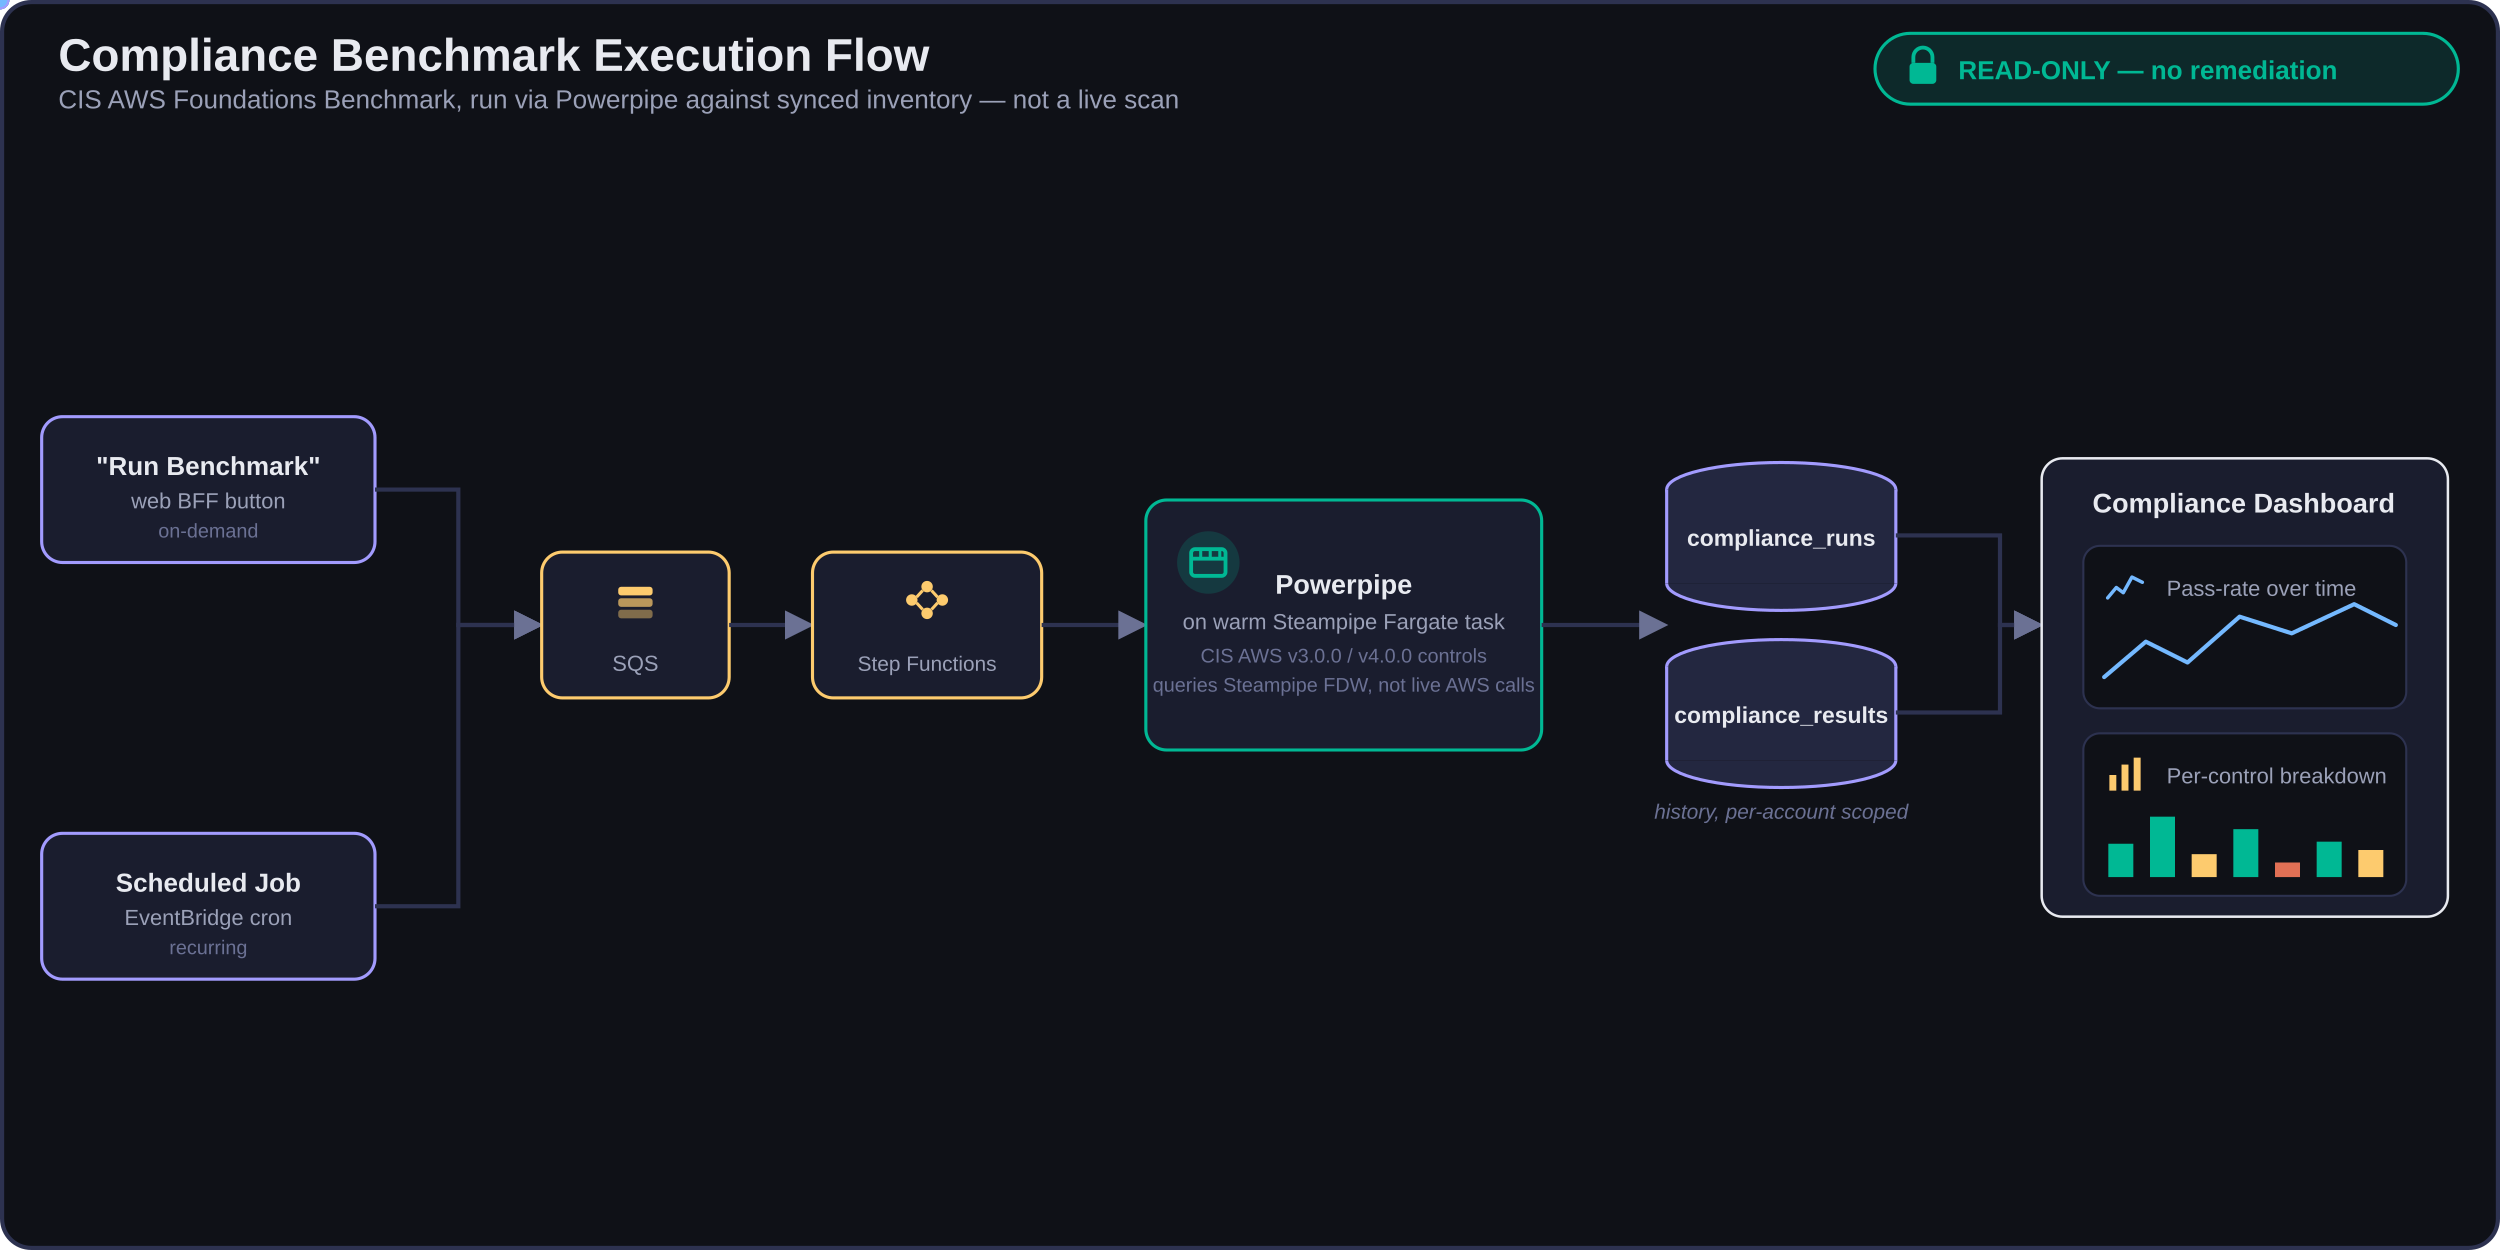
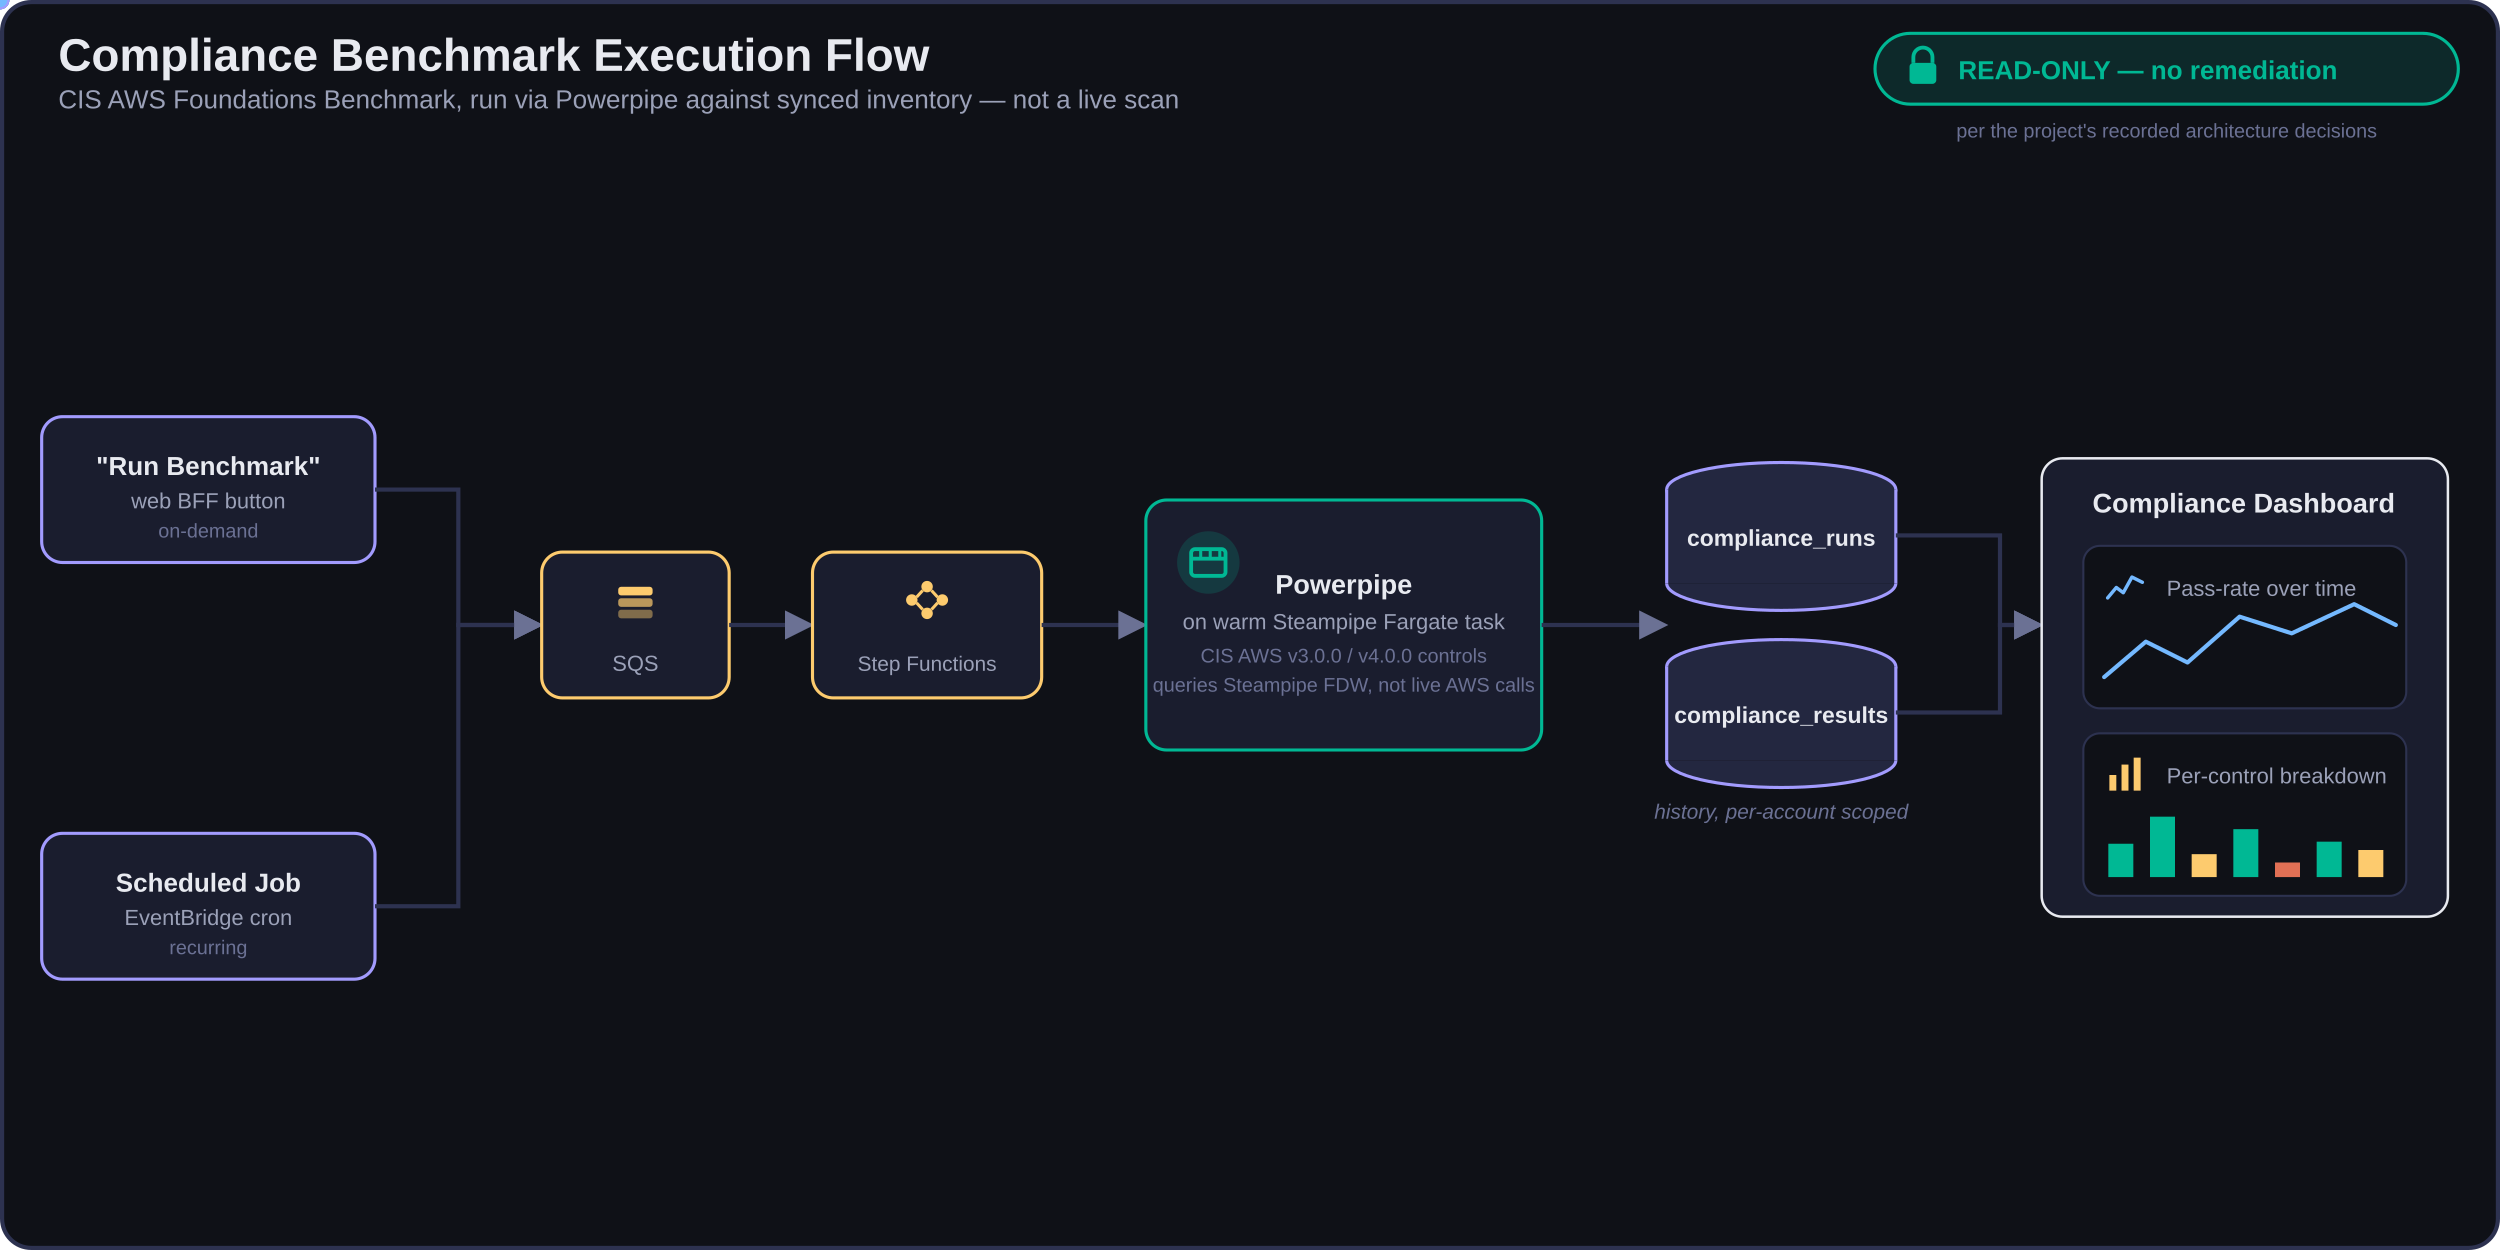
<svg xmlns="http://www.w3.org/2000/svg" viewBox="0 0 1200 600" font-family="Arial, Helvetica, sans-serif">
  <defs>
    <marker id="arrow" viewBox="0 0 10 10" refX="8" refY="5" markerWidth="7" markerHeight="7" orient="auto-start-reverse">
      <path d="M0,0 L10,5 L0,10 z" fill="#6b7194" />
    </marker>
    <marker id="arrow-dashed" viewBox="0 0 10 10" refX="8" refY="5" markerWidth="7" markerHeight="7" orient="auto-start-reverse">
      <path d="M0,0 L10,5 L0,10 z" fill="#9ba1b8" />
    </marker>
    <symbol id="icon-lock" viewBox="0 0 24 24">
      <path d="M7 10 V7 a5 5 0 0 1 10 0 v3" fill="none" stroke="currentColor" stroke-width="2" />
      <rect x="5" y="10" width="14" height="11" rx="2" fill="currentColor" />
    </symbol>
    <symbol id="icon-queue" viewBox="0 0 24 24">
      <rect x="3" y="4" width="18" height="4.5" rx="1.5" fill="currentColor" />
      <rect x="3" y="10" width="18" height="4.5" rx="1.5" fill="currentColor" opacity=".7" />
      <rect x="3" y="16" width="18" height="4.5" rx="1.5" fill="currentColor" opacity=".45" />
    </symbol>
    <symbol id="icon-sfn" viewBox="0 0 24 24">
      <circle cx="4" cy="12" r="3" fill="currentColor" />
      <circle cx="12" cy="5" r="3" fill="currentColor" />
      <circle cx="12" cy="19" r="3" fill="currentColor" />
      <circle cx="20" cy="12" r="3" fill="currentColor" />
      <path d="M6.5 10.5 L9.7 7 M6.5 13.5 L9.7 17 M14.3 7 L17.5 10.5 M14.3 17 L17.5 13.5" stroke="currentColor" stroke-width="1.6" fill="none" />
    </symbol>
    <symbol id="icon-container" viewBox="0 0 24 24">
      <rect x="3" y="5" width="18" height="14" rx="2" fill="none" stroke="currentColor" stroke-width="2" />
      <line x1="3" y1="10" x2="21" y2="10" stroke="currentColor" stroke-width="2" />
      <line x1="8" y1="5" x2="8" y2="10" stroke="currentColor" stroke-width="1.6" />
      <line x1="13" y1="5" x2="13" y2="10" stroke="currentColor" stroke-width="1.6" />
      <line x1="18" y1="5" x2="18" y2="10" stroke="currentColor" stroke-width="1.6" />
    </symbol>
    <symbol id="icon-sparkline" viewBox="0 0 24 24">
      <polyline points="2,18 7,12 11,15 16,6 22,9" fill="none" stroke="currentColor" stroke-width="2" stroke-linecap="round" stroke-linejoin="round" />
    </symbol>
    <symbol id="icon-bars" viewBox="0 0 24 24">
      <rect x="3" y="12" width="4" height="9" fill="currentColor" />
      <rect x="10" y="6" width="4" height="15" fill="currentColor" />
      <rect x="17" y="2" width="4" height="19" fill="currentColor" />
    </symbol>
  </defs>
  <rect x="1" y="1" width="1198" height="598" rx="14" fill="#0f1117" stroke="#2d3250" stroke-width="2" />
  <text x="28" y="34" fill="#e8eaf0" font-size="22" font-weight="700">Compliance Benchmark Execution Flow</text>
  <text x="28" y="52" fill="#9ba1b8" font-size="12.5">CIS AWS Foundations Benchmark, run via Powerpipe against synced inventory — not a live scan</text>
  <rect x="900" y="16" width="280" height="34" rx="17" fill="rgba(0,184,148,.15)" stroke="#00b894" stroke-width="1.5" />
  <use href="#icon-lock" x="912" y="21" width="22" height="22" color="#00b894" />
  <text x="940" y="38" fill="#00b894" font-size="12.5" font-weight="700">READ-ONLY — no remediation</text>
+   <text x="1040" y="66" fill="#6b7194" font-size="9.5" text-anchor="middle">per the project's recorded architecture decisions</text>
  <rect x="20" y="200" width="160" height="70" rx="10" fill="#1a1d2e" stroke="#a29bfe" stroke-width="1.5" />
  <text x="100" y="228" fill="#e8eaf0" font-size="12.5" font-weight="700" text-anchor="middle">"Run Benchmark"</text>
  <text x="100" y="244" fill="#9ba1b8" font-size="10.5" text-anchor="middle">web BFF button</text>
  <text x="100" y="258" fill="#6b7194" font-size="9.5" text-anchor="middle">on-demand</text>
  <rect x="20" y="400" width="160" height="70" rx="10" fill="#1a1d2e" stroke="#a29bfe" stroke-width="1.5" />
  <text x="100" y="428" fill="#e8eaf0" font-size="12.5" font-weight="700" text-anchor="middle">Scheduled Job</text>
  <text x="100" y="444" fill="#9ba1b8" font-size="10.5" text-anchor="middle">EventBridge cron</text>
  <text x="100" y="458" fill="#6b7194" font-size="9.5" text-anchor="middle">recurring</text>
  <path id="p-t1" d="M180,235 H220 V300 H258" fill="none" stroke="#2d3250" stroke-width="2" marker-end="url(#arrow)" />
  <path id="p-t2" d="M180,435 H220 V300 H258" fill="none" stroke="#2d3250" stroke-width="2" marker-end="url(#arrow)" />
  <circle r="4.5" fill="#a29bfe">
    <animateMotion dur="2.2s" begin="0s" repeatCount="indefinite">
      <mpath href="#p-t1" />
    </animateMotion>
  </circle>
  <circle r="4.5" fill="#a29bfe">
    <animateMotion dur="2.2s" begin="1.1s" repeatCount="indefinite">
      <mpath href="#p-t2" />
    </animateMotion>
  </circle>
  <rect x="260" y="265" width="90" height="70" rx="10" fill="#1a1d2e" stroke="#fdcb6e" stroke-width="1.5" />
  <use href="#icon-queue" x="294" y="278" width="22" height="22" color="#fdcb6e" />
  <text x="305" y="322" fill="#9ba1b8" font-size="10.5" text-anchor="middle">SQS</text>
  <path id="p-sqs-sfn" d="M350,300 H388" fill="none" stroke="#2d3250" stroke-width="2" marker-end="url(#arrow)" />
  <circle r="4" fill="#fdcb6e">
    <animateMotion dur="1.4s" begin="0s" repeatCount="indefinite">
      <mpath href="#p-sqs-sfn" />
    </animateMotion>
  </circle>
  <rect x="390" y="265" width="110" height="70" rx="10" fill="#1a1d2e" stroke="#fdcb6e" stroke-width="1.5" />
  <use href="#icon-sfn" x="434" y="277" width="22" height="22" color="#fdcb6e" />
  <text x="445" y="322" fill="#9ba1b8" font-size="10" text-anchor="middle">Step Functions</text>
  <path id="p-sfn-fg" d="M500,300 H548" fill="none" stroke="#2d3250" stroke-width="2" marker-end="url(#arrow)" />
  <circle r="4" fill="#fdcb6e">
    <animateMotion dur="1.4s" begin="0.4s" repeatCount="indefinite">
      <mpath href="#p-sfn-fg" />
    </animateMotion>
  </circle>
  <rect x="550" y="240" width="190" height="120" rx="10" fill="#1a1d2e" stroke="#00b894" stroke-width="1.5" />
  <circle cx="580" cy="270" r="15" fill="rgba(0,184,148,.18)">
    <animate attributeName="r" values="14;17;14" dur="2s" repeatCount="indefinite" />
    <animate attributeName="opacity" values=".8;.35;.8" dur="2s" repeatCount="indefinite" />
  </circle>
  <use href="#icon-container" x="569" y="259" width="22" height="22" color="#00b894" />
  <text x="645" y="285" fill="#e8eaf0" font-size="13" font-weight="700" text-anchor="middle">Powerpipe</text>
  <text x="645" y="302" fill="#9ba1b8" font-size="10.5" text-anchor="middle">on warm Steampipe Fargate task</text>
  <text x="645" y="318" fill="#6b7194" font-size="9.5" text-anchor="middle">CIS AWS v3.0.0 / v4.0.0 controls</text>
  <text x="645" y="332" fill="#6b7194" font-size="9.5" text-anchor="middle">queries Steampipe FDW, not live AWS calls</text>
  <path id="p-fg-db" d="M740,300 H798" fill="none" stroke="#2d3250" stroke-width="2" marker-end="url(#arrow)" />
  <circle r="4.5" fill="#00b894">
    <animateMotion dur="1.5s" begin="0s" repeatCount="indefinite">
      <mpath href="#p-fg-db" />
    </animateMotion>
  </circle>
  <g>
    <path d="M800,235 a55,13 0 1 0 110,0 a55,13 0 1 0 -110,0" fill="#232740" stroke="#a29bfe" stroke-width="1.5" />
    <rect x="800" y="235" width="110" height="45" fill="#232740" stroke="none" />
    <line x1="800" y1="235" x2="800" y2="280" stroke="#a29bfe" stroke-width="1.5" />
    <line x1="910" y1="235" x2="910" y2="280" stroke="#a29bfe" stroke-width="1.5" />
    <path d="M800,280 a55,13 0 0 0 110,0" fill="#232740" stroke="#a29bfe" stroke-width="1.5" />
    <text x="855" y="262" fill="#e8eaf0" font-size="11" font-weight="700" text-anchor="middle">compliance_runs</text>
  </g>
  <g>
    <path d="M800,320 a55,13 0 1 0 110,0 a55,13 0 1 0 -110,0" fill="#232740" stroke="#a29bfe" stroke-width="1.5" />
    <rect x="800" y="320" width="110" height="45" fill="#232740" stroke="none" />
    <line x1="800" y1="320" x2="800" y2="365" stroke="#a29bfe" stroke-width="1.5" />
    <line x1="910" y1="320" x2="910" y2="365" stroke="#a29bfe" stroke-width="1.5" />
    <path d="M800,365 a55,13 0 0 0 110,0" fill="#232740" stroke="#a29bfe" stroke-width="1.5" />
    <text x="855" y="347" fill="#e8eaf0" font-size="11" font-weight="700" text-anchor="middle">compliance_results</text>
  </g>
  <text x="855" y="393" fill="#6b7194" font-size="10" font-style="italic" text-anchor="middle">history, per-account scoped</text>
  <path id="p-db1" d="M910,257 H960 V300 H978" fill="none" stroke="#2d3250" stroke-width="2" marker-end="url(#arrow)" />
  <path id="p-db2" d="M910,342 H960 V300 H978" fill="none" stroke="#2d3250" stroke-width="2" marker-end="url(#arrow)" />
  <circle r="4.5" fill="#a29bfe">
    <animateMotion dur="1.6s" begin="0.2s" repeatCount="indefinite">
      <mpath href="#p-db1" />
    </animateMotion>
  </circle>
  <circle r="4.5" fill="#a29bfe">
    <animateMotion dur="1.6s" begin="0.6s" repeatCount="indefinite">
      <mpath href="#p-db2" />
    </animateMotion>
  </circle>
  <rect x="980" y="220" width="195" height="220" rx="10" fill="#1a1d2e" stroke="#e8eaf0" stroke-width="1.2" />
  <text x="1077" y="246" fill="#e8eaf0" font-size="13" font-weight="700" text-anchor="middle">Compliance Dashboard</text>
  <rect x="1000" y="262" width="155" height="78" rx="8" fill="#0f1117" stroke="#2d3250" stroke-width="1" />
  <use href="#icon-sparkline" x="1010" y="272" width="20" height="20" color="#74b9ff">
    <animate attributeName="opacity" values="1;.5;1" dur="2.4s" repeatCount="indefinite" />
  </use>
  <text x="1040" y="286" fill="#9ba1b8" font-size="10.5">Pass-rate over time</text>
  <polyline points="1010,325 1030,308 1050,318 1075,296 1100,304 1130,290 1150,300" fill="none" stroke="#74b9ff" stroke-width="2" stroke-linecap="round" stroke-linejoin="round" />
  <circle r="3.5" fill="#74b9ff">
    <animateMotion dur="2.6s" repeatCount="indefinite" path="M1010,325 L1030,308 L1050,318 L1075,296 L1100,304 L1130,290 L1150,300" />
  </circle>
  <rect x="1000" y="352" width="155" height="78" rx="8" fill="#0f1117" stroke="#2d3250" stroke-width="1" />
  <use href="#icon-bars" x="1010" y="362" width="20" height="20" color="#fdcb6e" />
  <text x="1040" y="376" fill="#9ba1b8" font-size="10.5">Per-control breakdown</text>
  <rect x="1012" y="405" width="12" height="16" fill="#00b894" />
  <rect x="1032" y="392" width="12" height="29" fill="#00b894" />
  <rect x="1052" y="410" width="12" height="11" fill="#fdcb6e" />
  <rect x="1072" y="398" width="12" height="23" fill="#00b894" />
  <rect x="1092" y="414" width="12" height="7" fill="#e17055" />
  <rect x="1112" y="404" width="12" height="17" fill="#00b894" />
  <rect x="1132" y="408" width="12" height="13" fill="#fdcb6e" />
</svg>
